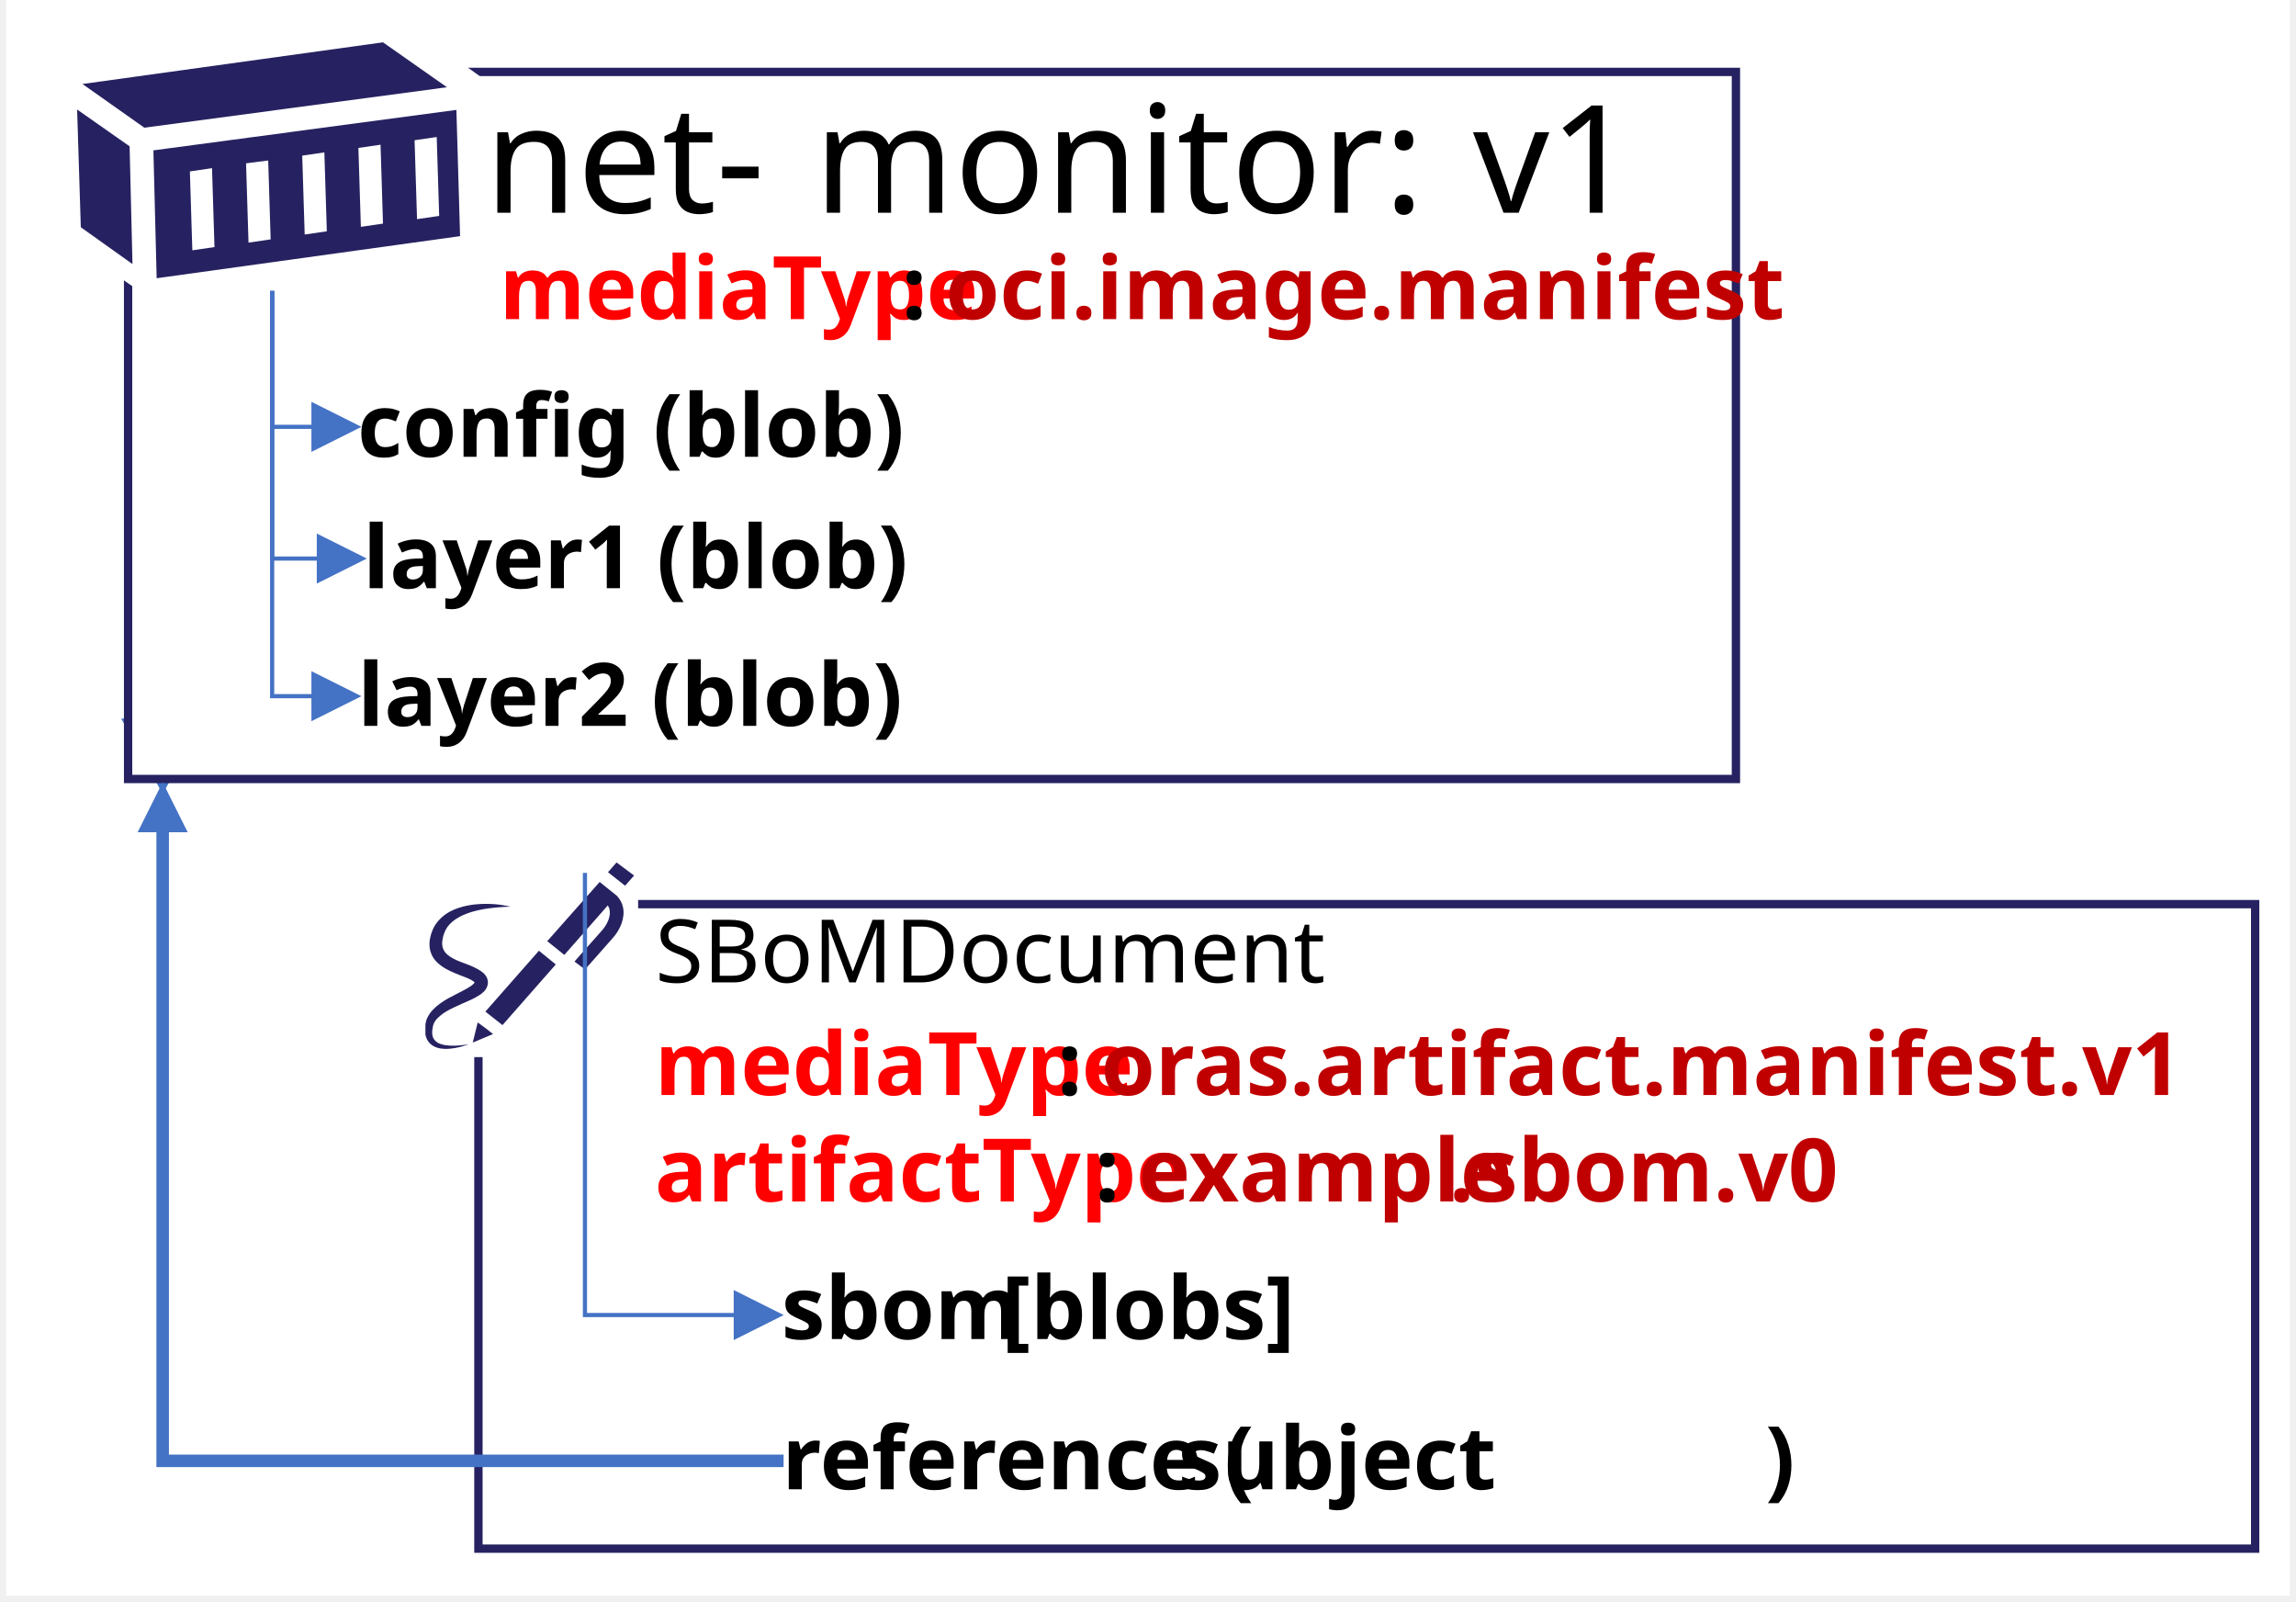
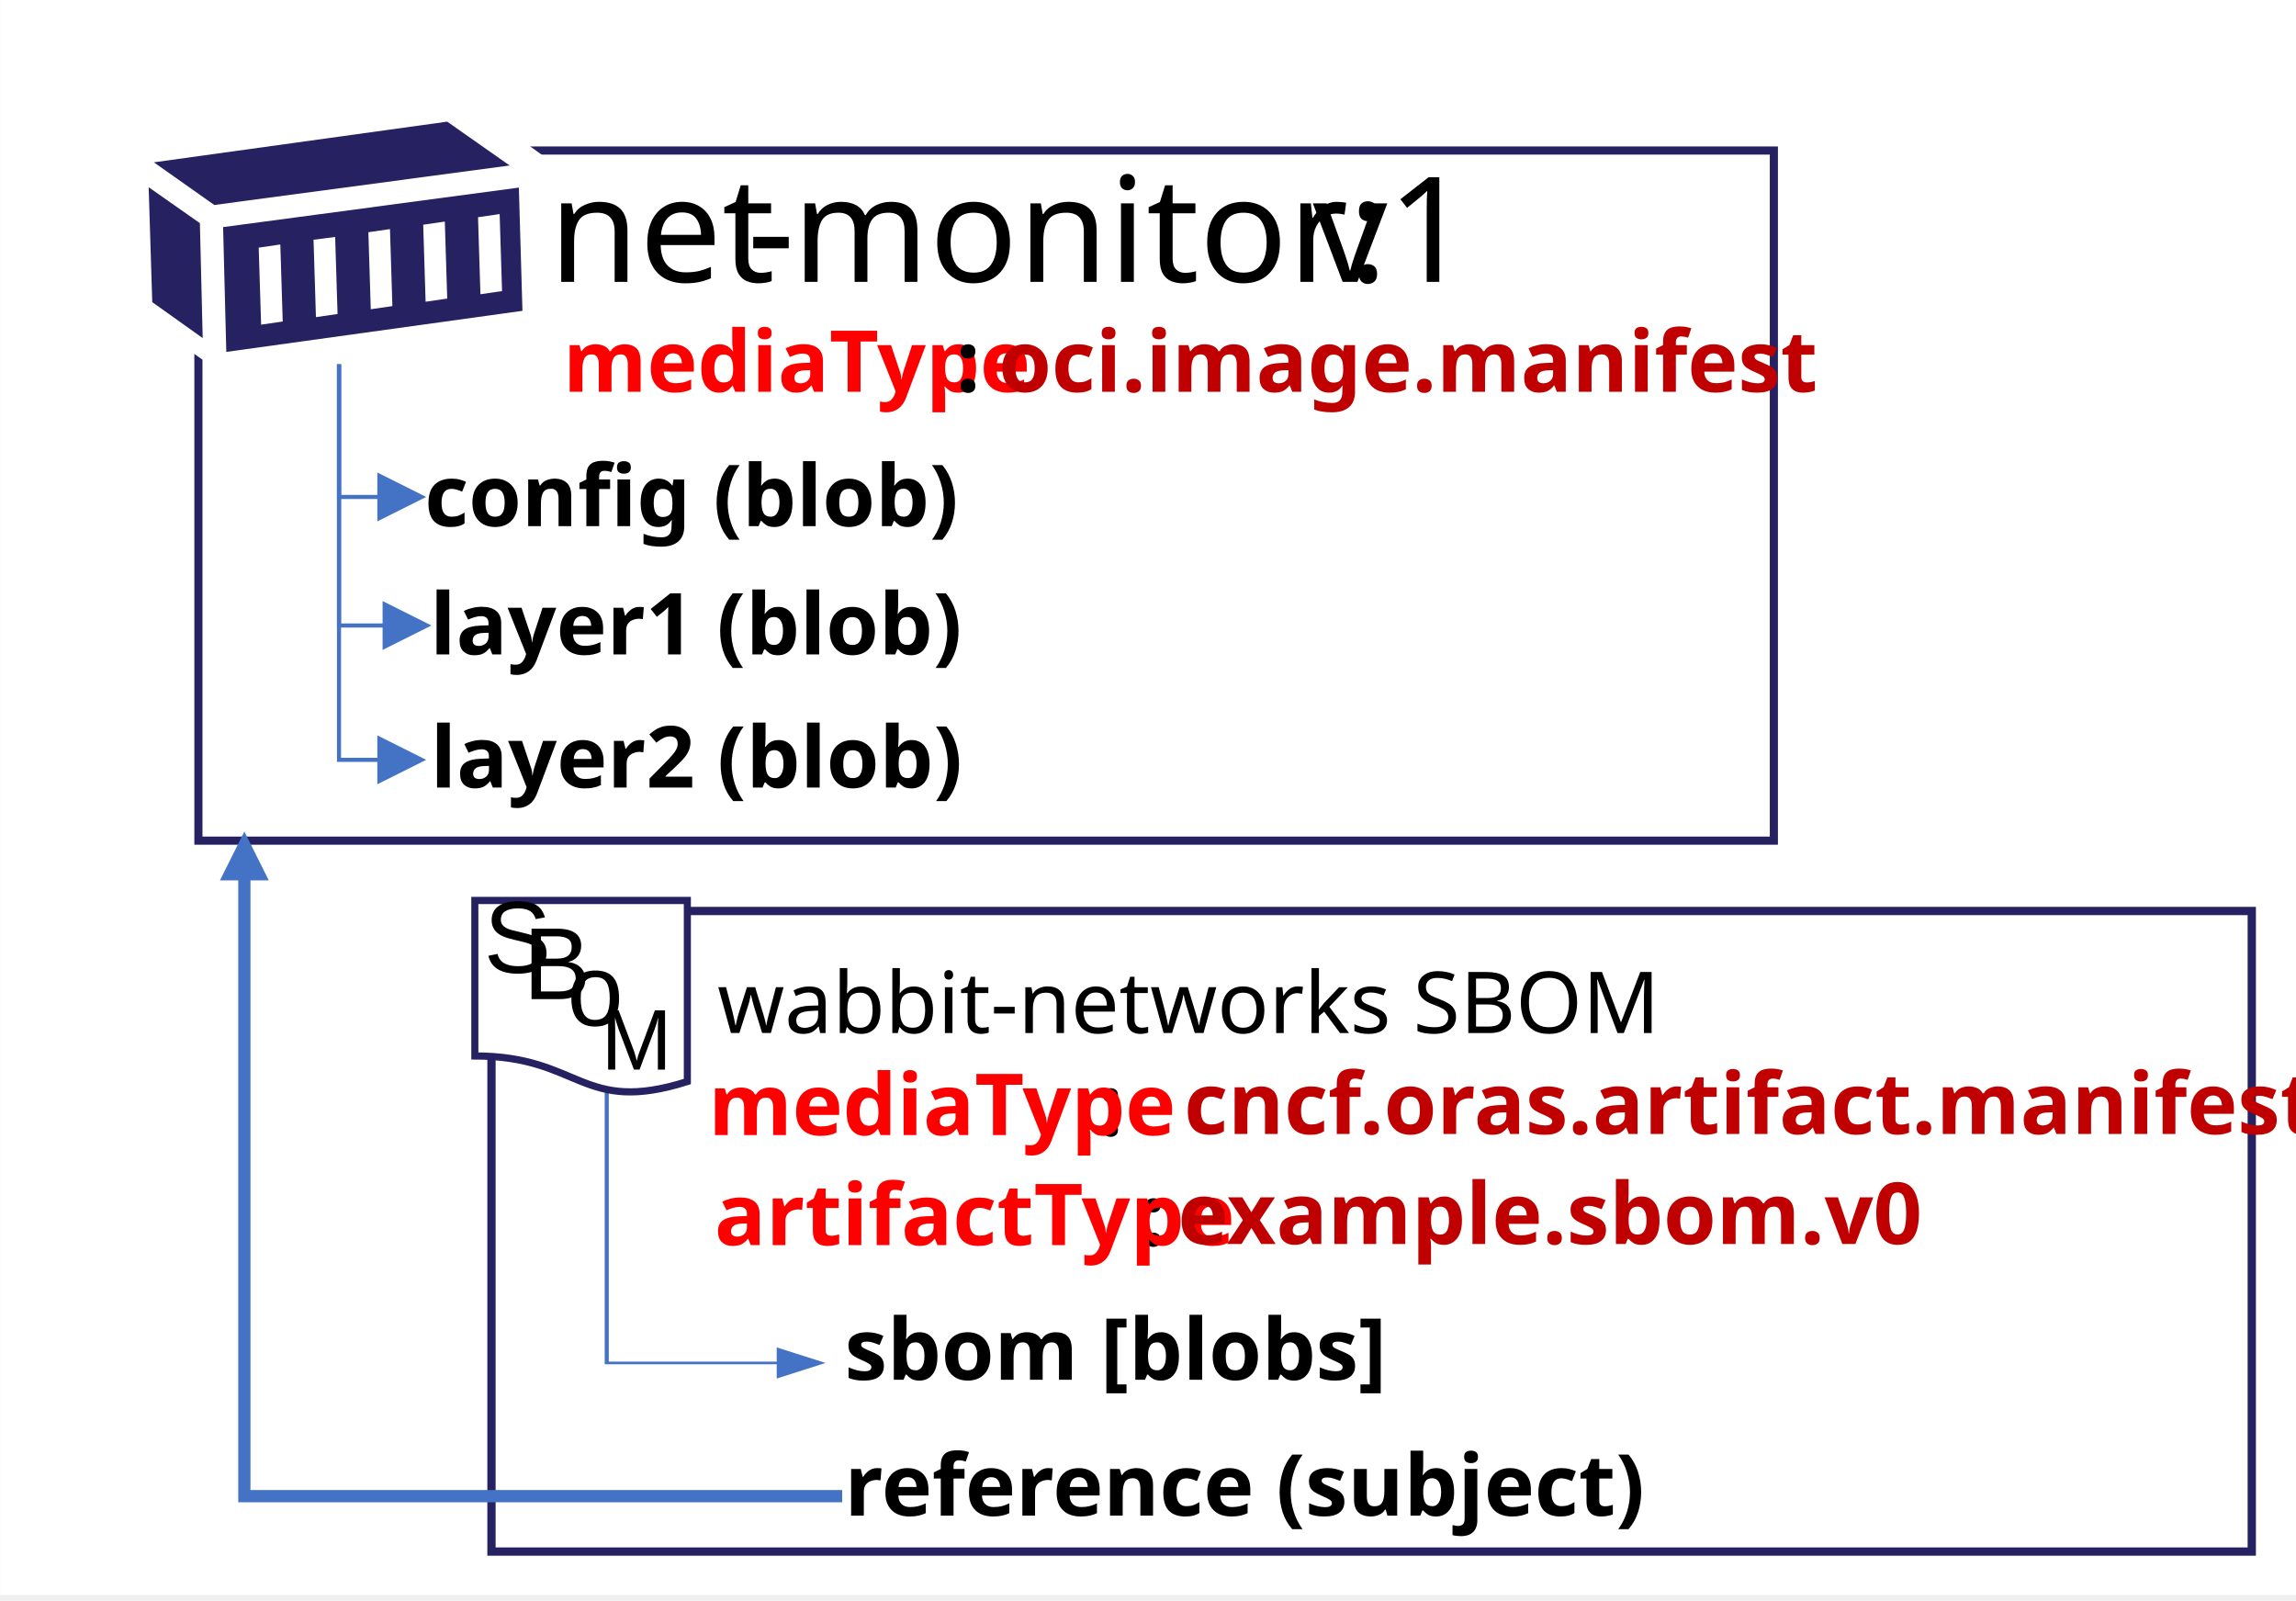
- <svg xmlns="http://www.w3.org/2000/svg" width="367" height="256" overflow="hidden">
-   <defs>
+ <svg xmlns="http://www.w3.org/2000/svg" width="99.483mm" height="69.321mm" viewBox="0 0 99.483 69.321" version="1.1" id="svg9533">
+   <defs id="defs9530">
    <clipPath id="clip0">
-       <rect x="363" y="303" width="367" height="256" />
+       <rect x="504" y="20" width="376" height="262" id="rect9537" />
    </clipPath>
    <clipPath id="clip1">
-       <rect x="375" y="307" width="62" height="42" />
+       <rect x="518" y="30" width="62" height="42" id="rect9540" />
    </clipPath>
    <clipPath id="clip2">
-       <rect x="375" y="307" width="62" height="42" />
+       <rect x="518" y="30" width="62" height="42" id="rect9543" />
    </clipPath>
    <clipPath id="clip3">
-       <rect x="375" y="297" width="62" height="62" />
+       <rect x="518" y="20" width="62" height="62" id="rect9546" />
    </clipPath>
    <clipPath id="clip4">
-       <rect x="431" y="440" width="34" height="33" />
+       <rect x="575" y="162" width="33" height="33" id="rect9549" />
    </clipPath>
    <clipPath id="clip5">
-       <rect x="431" y="440" width="34" height="33" />
+       <rect x="575" y="162" width="33" height="33" id="rect9552" />
    </clipPath>
    <clipPath id="clip6">
-       <rect x="430" y="440" width="36" height="33" />
+       <rect x="574" y="162" width="35" height="33" id="rect9555" />
    </clipPath>
    <clipPath id="clip7">
-       <rect x="430" y="440" width="36" height="33" />
+       <rect x="574" y="162" width="35" height="33" id="rect9558" />
    </clipPath>
    <clipPath id="clip8">
-       <rect x="430" y="440" width="35" height="33" />
+       <rect x="574" y="162" width="34" height="33" id="rect9561" />
    </clipPath>
    <clipPath id="clip9">
-       <rect x="430" y="440" width="35" height="33" />
+       <rect x="574" y="162" width="34" height="33" id="rect9564" />
    </clipPath>
    <clipPath id="clip10">
-       <rect x="430" y="440" width="35" height="33" />
+       <rect x="574" y="162" width="34" height="33" id="rect9567" />
    </clipPath>
    <clipPath id="clip11">
-       <rect x="430" y="440" width="35" height="33" />
+       <rect x="574" y="162" width="34" height="33" id="rect9570" />
+     </clipPath>
+     <clipPath id="clip0-0">
+       <rect x="591" y="357" width="33" height="33" id="rect33584" />
+     </clipPath>
+     <clipPath id="clip0-3">
+       <rect x="591" y="357" width="33" height="33" id="rect213665" />
    </clipPath>
  </defs>
-   <g clip-path="url(#clip0)" transform="translate(-363 -303)">
-     <rect x="364" y="303" width="365" height="255" fill="#FFFFFF" />
-     <path d="M394.5 418.5 389 428.5 383.5 418.5Z" stroke="#4472C4" stroke-width="1.333" stroke-miterlimit="8" fill="none" fill-rule="evenodd" />
-     <path d="M383.475 314.492 640.475 314.492 640.475 427.492 383.475 427.492Z" stroke="#262261" stroke-width="1.333" stroke-miterlimit="8" fill="#FFFFFF" fill-rule="evenodd" />
-     <text font-family="Consolas,Consolas_MSFontService,sans-serif" font-weight="400" font-size="24" transform="translate(440.452 337)">net-<tspan font-size="24" x="52.667" y="0">monitor:</tspan>
-       <tspan font-size="24" x="158" y="0">v1</tspan>
-     </text>
-     <path d="M428.349 306.992 441.438 316.436C441.621 324.886 441.793 333.335 441.977 341.785L384.524 348.992 373.031 341.039C372.848 332.424 373.203 322.815 373.031 314.199L428.349 306.992Z" fill="#FFFFFF" fill-rule="evenodd" />
-     <g clip-path="url(#clip1)">
-       <g clip-path="url(#clip2)">
-         <g clip-path="url(#clip3)">
-           <path d="M60.724 43.328 60.142 23.151 12.352 29.618 12.869 50.053 60.724 43.328ZM57.038 27.484 57.426 40.094 53.934 40.612 53.545 28.001 57.038 27.484ZM48.178 28.713 48.566 41.323 45.074 41.84 44.686 29.23 48.178 28.713ZM39.318 29.942 39.706 42.552 36.214 43.069 35.826 30.459 39.318 29.942ZM30.459 31.235 30.847 43.845 27.355 44.362 26.967 31.688 30.459 31.235ZM21.599 32.464 21.987 45.074 18.495 45.591 18.107 32.981 21.599 32.464Z" fill="#262261" transform="matrix(1.01346 0 0 1 375 297.412)" />
-           <path d="M0.905 41.905 9.054 47.79 8.601 28.971 0.323 23.087Z" fill="#262261" transform="matrix(1.01346 0 0 1 375 297.412)" />
-           <path d="M58.654 19.53 48.566 12.352 1.164 19.012 10.929 25.997Z" fill="#262261" transform="matrix(1.01346 0 0 1 375 297.412)" />
-         </g>
-       </g>
-     </g>
-     <text font-family="Calibri,Calibri_MSFontService,sans-serif" font-weight="700" font-size="14" transform="translate(420.997 397)">layer1 (blob)<tspan font-size="14" x="-0.86" y="22">layer2 (blob)</tspan>
-     </text>
-     <path d="M414.97 392.597 406.167 392.597 406.167 349.5 406.833 349.5 406.833 392.264 406.5 391.93 414.97 391.93ZM413.637 388.264 421.637 392.264 413.637 396.264Z" fill="#4472C4" />
-     <path d="M414.11 414.592 406.167 414.592 406.167 349.5 406.833 349.5 406.833 414.259 406.5 413.925 414.11 413.925ZM412.777 410.259 420.777 414.259 412.777 418.259Z" fill="#4472C4" />
-     <text font-family="Calibri,Calibri_MSFontService,sans-serif" font-weight="700" font-size="14" transform="translate(420.137 376)">config (blob)</text>
-     <path d="M414.11 371.548 406.167 371.548 406.167 349.5 406.833 349.5 406.833 371.215 406.5 370.881 414.11 370.881ZM412.777 367.215 420.777 371.215 412.777 375.215Z" fill="#4472C4" />
-     <text fill="#FF0000" font-family="Calibri,Calibri_MSFontService,sans-serif" font-weight="700" font-size="14" transform="translate(442.795 354)">mediaType<tspan fill="#000000" font-size="14" x="64.333" y="0">: </tspan>
-       <tspan fill="#C00000" font-size="14" x="71.333" y="0">oci.image.manifest</tspan>
-     </text>
-     <path d="M439.472 447.493 723.472 447.493 723.472 550.493 439.472 550.493Z" stroke="#262261" stroke-width="1.333" stroke-miterlimit="8" fill="#FFFFFF" fill-rule="evenodd" />
-     <g clip-path="url(#clip4)">
-       <g clip-path="url(#clip5)">
-         <g clip-path="url(#clip6)">
-           <g clip-path="url(#clip7)">
-             <path d="M183.097 267.726 217.161 267.726 217.161 299.661 183.097 299.661Z" fill="#FFFFFF" transform="matrix(1.03099 0 0 1 241.668 172.274)" />
-             <g clip-path="url(#clip8)">
-               <g clip-path="url(#clip9)">
-                 <g clip-path="url(#clip10)">
-                   <g clip-path="url(#clip11)">
-                     <path d="M19.754 16.335 17.264 14.143 9.363 23.871 11.886 26.029Z" fill="#262261" transform="matrix(1.08327 0 0 1 430.44 440.796)" />
-                     <path d="M9.562 26.66 8.234 25.598 7.503 28.818 10.491 27.457Z" fill="#262261" transform="matrix(1.08327 0 0 1 430.44 440.796)" />
-                     <path d="M27.457 1.594 29.98 3.752 31.308 2.125 28.718 0.033Z" fill="#262261" transform="matrix(1.08327 0 0 1 430.44 440.796)" />
-                     <path d="M22.51 15.87 24.07 17.131 28.021 12.284C29.349 10.757 29.98 8.831 29.681 7.238 29.549 6.507 29.216 5.877 28.752 5.345L26.228 3.154 18.493 12.616 21.016 14.807 27.424 6.906C27.556 7.105 27.656 7.337 27.689 7.603 27.888 8.599 27.39 9.927 26.494 10.989L22.51 15.87Z" fill="#262261" transform="matrix(1.08327 0 0 1 430.44 440.796)" />
-                     <path d="M1.693 25.93C1.76 25.764 1.826 25.598 1.926 25.432 2.125 25.1 2.357 24.834 2.656 24.568 3.22 24.037 3.951 23.605 4.714 23.207 5.478 22.809 6.275 22.444 7.105 22.045 7.503 21.846 7.935 21.613 8.367 21.315 8.599 21.182 8.798 21.016 9.03 20.784 9.263 20.551 9.495 20.285 9.628 19.854 9.794 19.456 9.761 18.924 9.628 18.559 9.495 18.161 9.23 17.862 8.997 17.629 8.499 17.198 8.034 16.965 7.603 16.733 6.74 16.301 5.91 16.036 5.146 15.671 4.416 15.305 3.785 14.907 3.42 14.376 3.054 13.878 2.922 13.214 3.021 12.483 3.121 11.72 3.353 10.989 3.752 10.358 4.582 9.097 6.142 8.267 7.802 7.802 8.632 7.57 9.495 7.404 10.392 7.304 10.823 7.238 11.288 7.204 11.72 7.171 12.151 7.138 12.616 7.105 13.081 7.105 11.288 6.64 9.429 6.54 7.57 6.773 6.64 6.906 5.71 7.138 4.814 7.537 3.918 7.935 3.088 8.533 2.424 9.363 2.092 9.761 1.826 10.226 1.627 10.691 1.428 11.188 1.295 11.653 1.195 12.185 1.096 12.716 1.096 13.247 1.162 13.811 1.262 14.376 1.461 14.94 1.793 15.438 2.125 15.936 2.523 16.301 2.955 16.634 3.386 16.965 3.818 17.198 4.25 17.43 5.113 17.862 5.976 18.194 6.74 18.526 7.105 18.692 7.437 18.891 7.636 19.057 7.736 19.123 7.769 19.19 7.769 19.223 7.769 19.256 7.769 19.223 7.769 19.223 7.769 19.223 7.736 19.323 7.636 19.422 7.537 19.522 7.404 19.621 7.271 19.754 6.972 19.987 6.607 20.186 6.242 20.418 5.478 20.85 4.681 21.282 3.884 21.746 3.088 22.244 2.291 22.809 1.627 23.572 1.295 23.938 0.996 24.402 0.797 24.867 0.697 25.1 0.598 25.365 0.564 25.631 0.498 25.896 0.498 26.129 0.465 26.361 0.432 26.859 0.432 27.357 0.598 27.888 0.73 28.386 1.029 28.884 1.461 29.216 1.892 29.549 2.39 29.714 2.855 29.781 3.353 29.847 3.818 29.847 4.283 29.781 5.212 29.681 6.076 29.416 6.906 29.084 6.009 29.25 5.113 29.349 4.25 29.316 3.818 29.283 3.386 29.25 2.988 29.117 2.59 29.017 2.224 28.818 1.992 28.552 1.494 28.054 1.428 27.258 1.594 26.461 1.594 26.328 1.66 26.096 1.693 25.93Z" fill="#262261" transform="matrix(1.08327 0 0 1 430.44 440.796)" />
-                   </g>
-                 </g>
-               </g>
-             </g>
+   <g id="layer1" transform="translate(0.3046117,-0.06652)">
+     <g clip-path="url(#clip0)" transform="matrix(0.2645833,0,0,0.2645833,-133.6546,-5.225147)" id="g9681">
+       <rect x="504.017" y="19.155" width="375.999" height="262" fill="#ffffff" id="rect9575" />
+       <path d="m 536.492,44.648 h 258 v 112.999 h -258 z" stroke="#262261" stroke-width="1.333" stroke-miterlimit="8" fill="#ffffff" fill-rule="evenodd" id="path9577" />
+       <text font-family="Calibri, Calibri_MSFontService, sans-serif" font-weight="400" font-size="24px" id="text9585" x="593.859" y="66.155">net<tspan font-size="24px" x="626.399" y="66.155" id="tspan9579">-</tspan>
+         <tspan font-size="24px" x="633.733" y="66.155" id="tspan9581">monitor:</tspan>
+         <tspan font-size="24px" x="718.999" y="66.155" id="tspan9583">v1</tspan>
+       </text>
+       <path d="m 581.366,37.148 13.089,9.444 c 0.183,8.45 0.355,16.899 0.539,25.349 l -57.454,7.207 -11.492,-7.953 c -0.183,-8.615 0.172,-18.224 0,-26.84 z" fill="#ffffff" fill-rule="evenodd" id="path9587" />
+       <g clip-path="url(#clip1)" id="g9599" transform="translate(10.01717,7.15512)">
+         <g clip-path="url(#clip2)" id="g9597">
+           <g clip-path="url(#clip3)" id="g9595">
+             <path d="M 60.724,43.328 60.142,23.151 12.352,29.618 12.869,50.053 Z m -3.686,-15.844 0.388,12.61 -3.492,0.517 -0.388,-12.61 z m -8.86,1.229 0.388,12.61 -3.492,0.517 -0.388,-12.61 z m -8.86,1.229 0.388,12.61 -3.492,0.517 -0.388,-12.61 z m -8.86,1.293 0.388,12.61 -3.492,0.517 -0.388,-12.675 z m -8.86,1.229 0.388,12.61 -3.492,0.517 -0.388,-12.61 z" fill="#262261" transform="matrix(1.01346,0,0,1,518,20.4118)" id="path9589" />
+             <path d="M 0.905,41.905 9.054,47.79 8.601,28.971 0.323,23.087 Z" fill="#262261" transform="matrix(1.01346,0,0,1,518,20.4118)" id="path9591" />
+             <path d="M 58.654,19.53 48.566,12.352 1.164,19.012 10.929,25.997 Z" fill="#262261" transform="matrix(1.01346,0,0,1,518,20.4118)" id="path9593" />
          </g>
        </g>
      </g>
+       <text font-family="Calibri, Calibri_MSFontService, sans-serif" font-weight="700" font-size="14px" id="text9603" x="574.404" y="127.155">layer1 (blob)<tspan font-size="14px" x="573.544" y="149.155" id="tspan9601" />
+       </text>
+       <path d="m 567.987,122.752 h -8.803 v -43.097 h 0.666 v 42.764 l -0.333,-0.334 h 8.47 z m -1.333,-4.333 8,4 -8,4 z" fill="#4472c4" id="path9605" />
+       <path d="m 567.127,144.747 h -7.943 v -65.092 h 0.666 v 64.759 l -0.333,-0.334 h 7.61 z m -1.333,-4.333 8,4 -8,4 z" fill="#4472c4" id="path9607" />
+       <text font-family="Calibri, Calibri_MSFontService, sans-serif" font-weight="700" font-size="14px" id="text9609" x="573.544" y="106.155">config (blob)</text>
+       <path d="m 567.127,101.703 h -7.943 v -22.048 h 0.666 v 21.715 l -0.333,-0.333 h 7.61 z m -1.333,-4.333 8,4 -8,4 z" fill="#4472c4" id="path9611" />
+       <text fill="#ff0000" font-family="Calibri, Calibri_MSFontService, sans-serif" font-weight="700" font-size="14px" id="text9617" x="596.202" y="84.155">mediaType<tspan fill="#000000" font-size="14px" x="660.535" y="84.155" id="tspan9613">:</tspan>
+         <tspan fill="#c00000" font-size="14px" x="667.535" y="84.155" id="tspan9615">oci.image.manifest</tspan>
+       </text>
+       <path d="M 584.485,169.166 H 872.756 V 274.052 H 584.485 Z" stroke="#262261" stroke-width="1.356" stroke-miterlimit="8" fill="#ffffff" fill-rule="evenodd" id="path9619" />
+       <text font-family="Calibri, Calibri_MSFontService, sans-serif" font-weight="400" font-size="14px" id="text9657" x="621.475" y="189.155">wabbit-networks SBOM</text>
+       <path d="m 632.529,243.382 h -29.5 v -45.232 h 0.666 v 45.02 l -0.333,-0.213 h 29.167 z m -1.333,-2.761 8,2.549 -8,2.549 z" fill="#4472c4" id="path9659" style="stroke-width:0.798" />
+       <path d="m 641.921,265.98 h -98.904 v -103.158 h 2 v 102.158 l -1,-1 h 97.904 z m -101.904,-101.825 4,-8 4,8 z" fill="#4472c4" id="path9679" />
+       <text xml:space="preserve" style="font-style:normal;font-weight:normal;font-size:40px;line-height:1.25;font-family:sans-serif;fill:#000000;fill-opacity:1;stroke:none" x="728.326" y="280.256" id="text13215">
+         <tspan id="tspan13213" x="728.326" y="280.256"> </tspan>
+       </text>
+       <text font-family="Calibri, Calibri_MSFontService, sans-serif" font-weight="700" font-size="14px" id="text70671-3" x="574.481" y="148.953">layer2 (blob)</text>
+       <text font-family="Calibri, Calibri_MSFontService, sans-serif" font-weight="400" font-size="14px" id="text75456-7" x="603.157" y="245.92">
+         <tspan font-size="14px" x="642.324" y="245.92" id="tspan75448-7" style="font-weight:bold">sbom [blobs]</tspan>
+       </text>
+       <text font-family="Calibri, Calibri_MSFontService, sans-serif" font-weight="400" font-size="14px" id="text75456-7-6" x="603.125" y="268.168">
+         <tspan font-size="14px" x="642.291" y="268.168" id="tspan75448-7-2" style="font-weight:bold">reference (subject)</tspan>
+       </text>
+       <g id="g202427" transform="translate(1.908032,11.77866)">
+         <text fill="#ff0000" font-family="Calibri, Calibri_MSFontService, sans-serif" font-weight="700" font-size="14px" id="text9617-2-6" x="624.639" y="212.201">
+           <tspan fill="#000000" font-size="14px" x="688.972" y="212.201" id="tspan9613-6-8">:</tspan>
+         </text>
+         <text fill="#ff0000" font-family="Calibri, Calibri_MSFontService, sans-serif" font-weight="700" font-size="14px" id="text9617-2-8" x="619.083" y="212.093">artifactType<tspan fill="#000000" font-size="14px" x="683.416" y="212.093" id="tspan9613-6-2" />
+         </text>
+         <text fill="#ff0000" font-family="Calibri, Calibri_MSFontService, sans-serif" font-weight="700" font-size="14px" id="text9617-2-8-9" x="623.649" y="211.915">
+           <tspan fill="#c00000" font-size="14px" x="694.982" y="211.915" id="tspan9615-5-0-7">example.sbom.v0</tspan>
+         </text>
+       </g>
+       <g id="g202427-6" transform="translate(0.9219335,-6.242413)">
+         <text fill="#ff0000" font-family="Calibri, Calibri_MSFontService, sans-serif" font-weight="700" font-size="14px" id="text9617-2-6-3" x="618.639" y="212.201">
+           <tspan fill="#000000" font-size="14px" x="682.972" y="212.201" id="tspan9613-6-8-2">:</tspan>
+         </text>
+         <text fill="#ff0000" font-family="Calibri, Calibri_MSFontService, sans-serif" font-weight="700" font-size="14px" id="text9617-2-8-5" x="619.083" y="212.093">mediaType</text>
+         <text fill="#ff0000" font-family="Calibri, Calibri_MSFontService, sans-serif" font-weight="700" font-size="14px" id="text9617-2-8-9-9" x="625.649" y="211.915">
+           <tspan fill="#c00000" font-size="14px" x="696.982" y="211.915" id="tspan9615-5-0-7-0">cncf.oras.artifact.manifest.v1</tspan>
+         </text>
+       </g>
+       <g clip-path="url(#clip0-3)" transform="matrix(1.421753,0,0,1.443047,-265.4251,-356.1043)" id="g213680">
+         <path d="M 0,0 H 24.444 V 17.643 C 12.222,17.643 12.222,24.365 0,20.546 Z" stroke="#262261" stroke-width="0.815" stroke-miterlimit="8" fill="#ffffff" fill-rule="evenodd" transform="matrix(-1.00134,0,0,1,620.351,362.806)" id="path213670" />
+         <text font-family="Calibri, Calibri_MSFontService, Arial" font-weight="400" font-size="19px" transform="matrix(0.611933,0,0,0.611111,596.912,371)" id="text213678">S<tspan font-size="19px" x="7.415" y="4.909" id="tspan213672">B</tspan>
+           <tspan font-size="19px" x="15.682" y="9.818" id="tspan213674">o</tspan>
+           <tspan font-size="16px" x="22.086" y="18" id="tspan213676">M</tspan>
+         </text>
+       </g>
    </g>
-     <text font-family="Consolas,Consolas_MSFontService,sans-serif" font-weight="400" font-size="14" transform="translate(467.733 460)">SBoM<tspan font-size="14" x="38.333" y="0">Document</tspan>
-       <tspan font-family="Calibri,Calibri_MSFontService,sans-serif" font-weight="700" font-size="14" x="20.184" y="57">sbom</tspan>
-       <tspan font-family="Calibri,Calibri_MSFontService,sans-serif" font-weight="700" font-size="14" x="55.35" y="57">[blobs]</tspan>
-     </text>
-     <path d="M481.612 513.493 456.167 513.493 456.167 442.5 456.833 442.5 456.833 513.16 456.5 512.826 481.612 512.826ZM480.279 509.16 488.279 513.16 480.279 517.16Z" fill="#4472C4" />
-     <text font-family="Calibri,Calibri_MSFontService,sans-serif" font-weight="700" font-size="14" transform="translate(487.986 541)">reference (<tspan font-size="14" x="63.333" y="0">subject</tspan>
-       <tspan font-size="14" x="157.167" y="0">)</tspan>
-       <tspan fill="#FF0000" font-size="14" x="-20.342" y="-63">mediaType</tspan>
-       <tspan font-size="14" x="43.991" y="-63">: </tspan>
-       <tspan fill="#C00000" font-size="14" x="50.991" y="-63">oras.artifact.manifest.v1</tspan>
-       <tspan fill="#FF0000" font-size="14" x="-20.342" y="-46">artifactType</tspan>
-       <tspan font-size="14" x="49.991" y="-46">: </tspan>
-       <tspan fill="#C00000" font-size="14" x="56.991" y="-46">example</tspan>
-       <tspan fill="#C00000" font-size="14" x="106.658" y="-46">.sbom.v0</tspan>
-     </text>
-     <path d="M488.251 537.459 388 537.459 388 434.667 390 434.667 390 536.459 389 535.459 488.251 535.459ZM385 436 389 428 393 436Z" fill="#4472C4" />
+     <g clip-path="url(#clip0-0)" transform="matrix(0.2645833,0,0,0.2645833,-47.6135,61.73911)" id="g33599">
+       <path d="M 0,0 H 24.444 V 17.643 C 12.222,17.643 12.222,24.365 0,20.546 Z" stroke="#262261" stroke-width="0.815" stroke-miterlimit="8" fill="#ffffff" fill-rule="evenodd" transform="matrix(-1.00134,0,0,1,620.351,362.806)" id="path33589" />
+       <text font-family="Calibri, Calibri_MSFontService, Arial" font-weight="400" font-size="19px" transform="matrix(0.611933,0,0,0.611111,596.912,371)" id="text33597">S<tspan font-size="19px" x="7.415" y="4.909" id="tspan33591">B</tspan>
+         <tspan font-size="19px" x="15.682" y="9.818" id="tspan33593">o</tspan>
+         <tspan font-size="16px" x="22.086" y="18" id="tspan33595">M</tspan>
+       </text>
+     </g>
  </g>
</svg>
